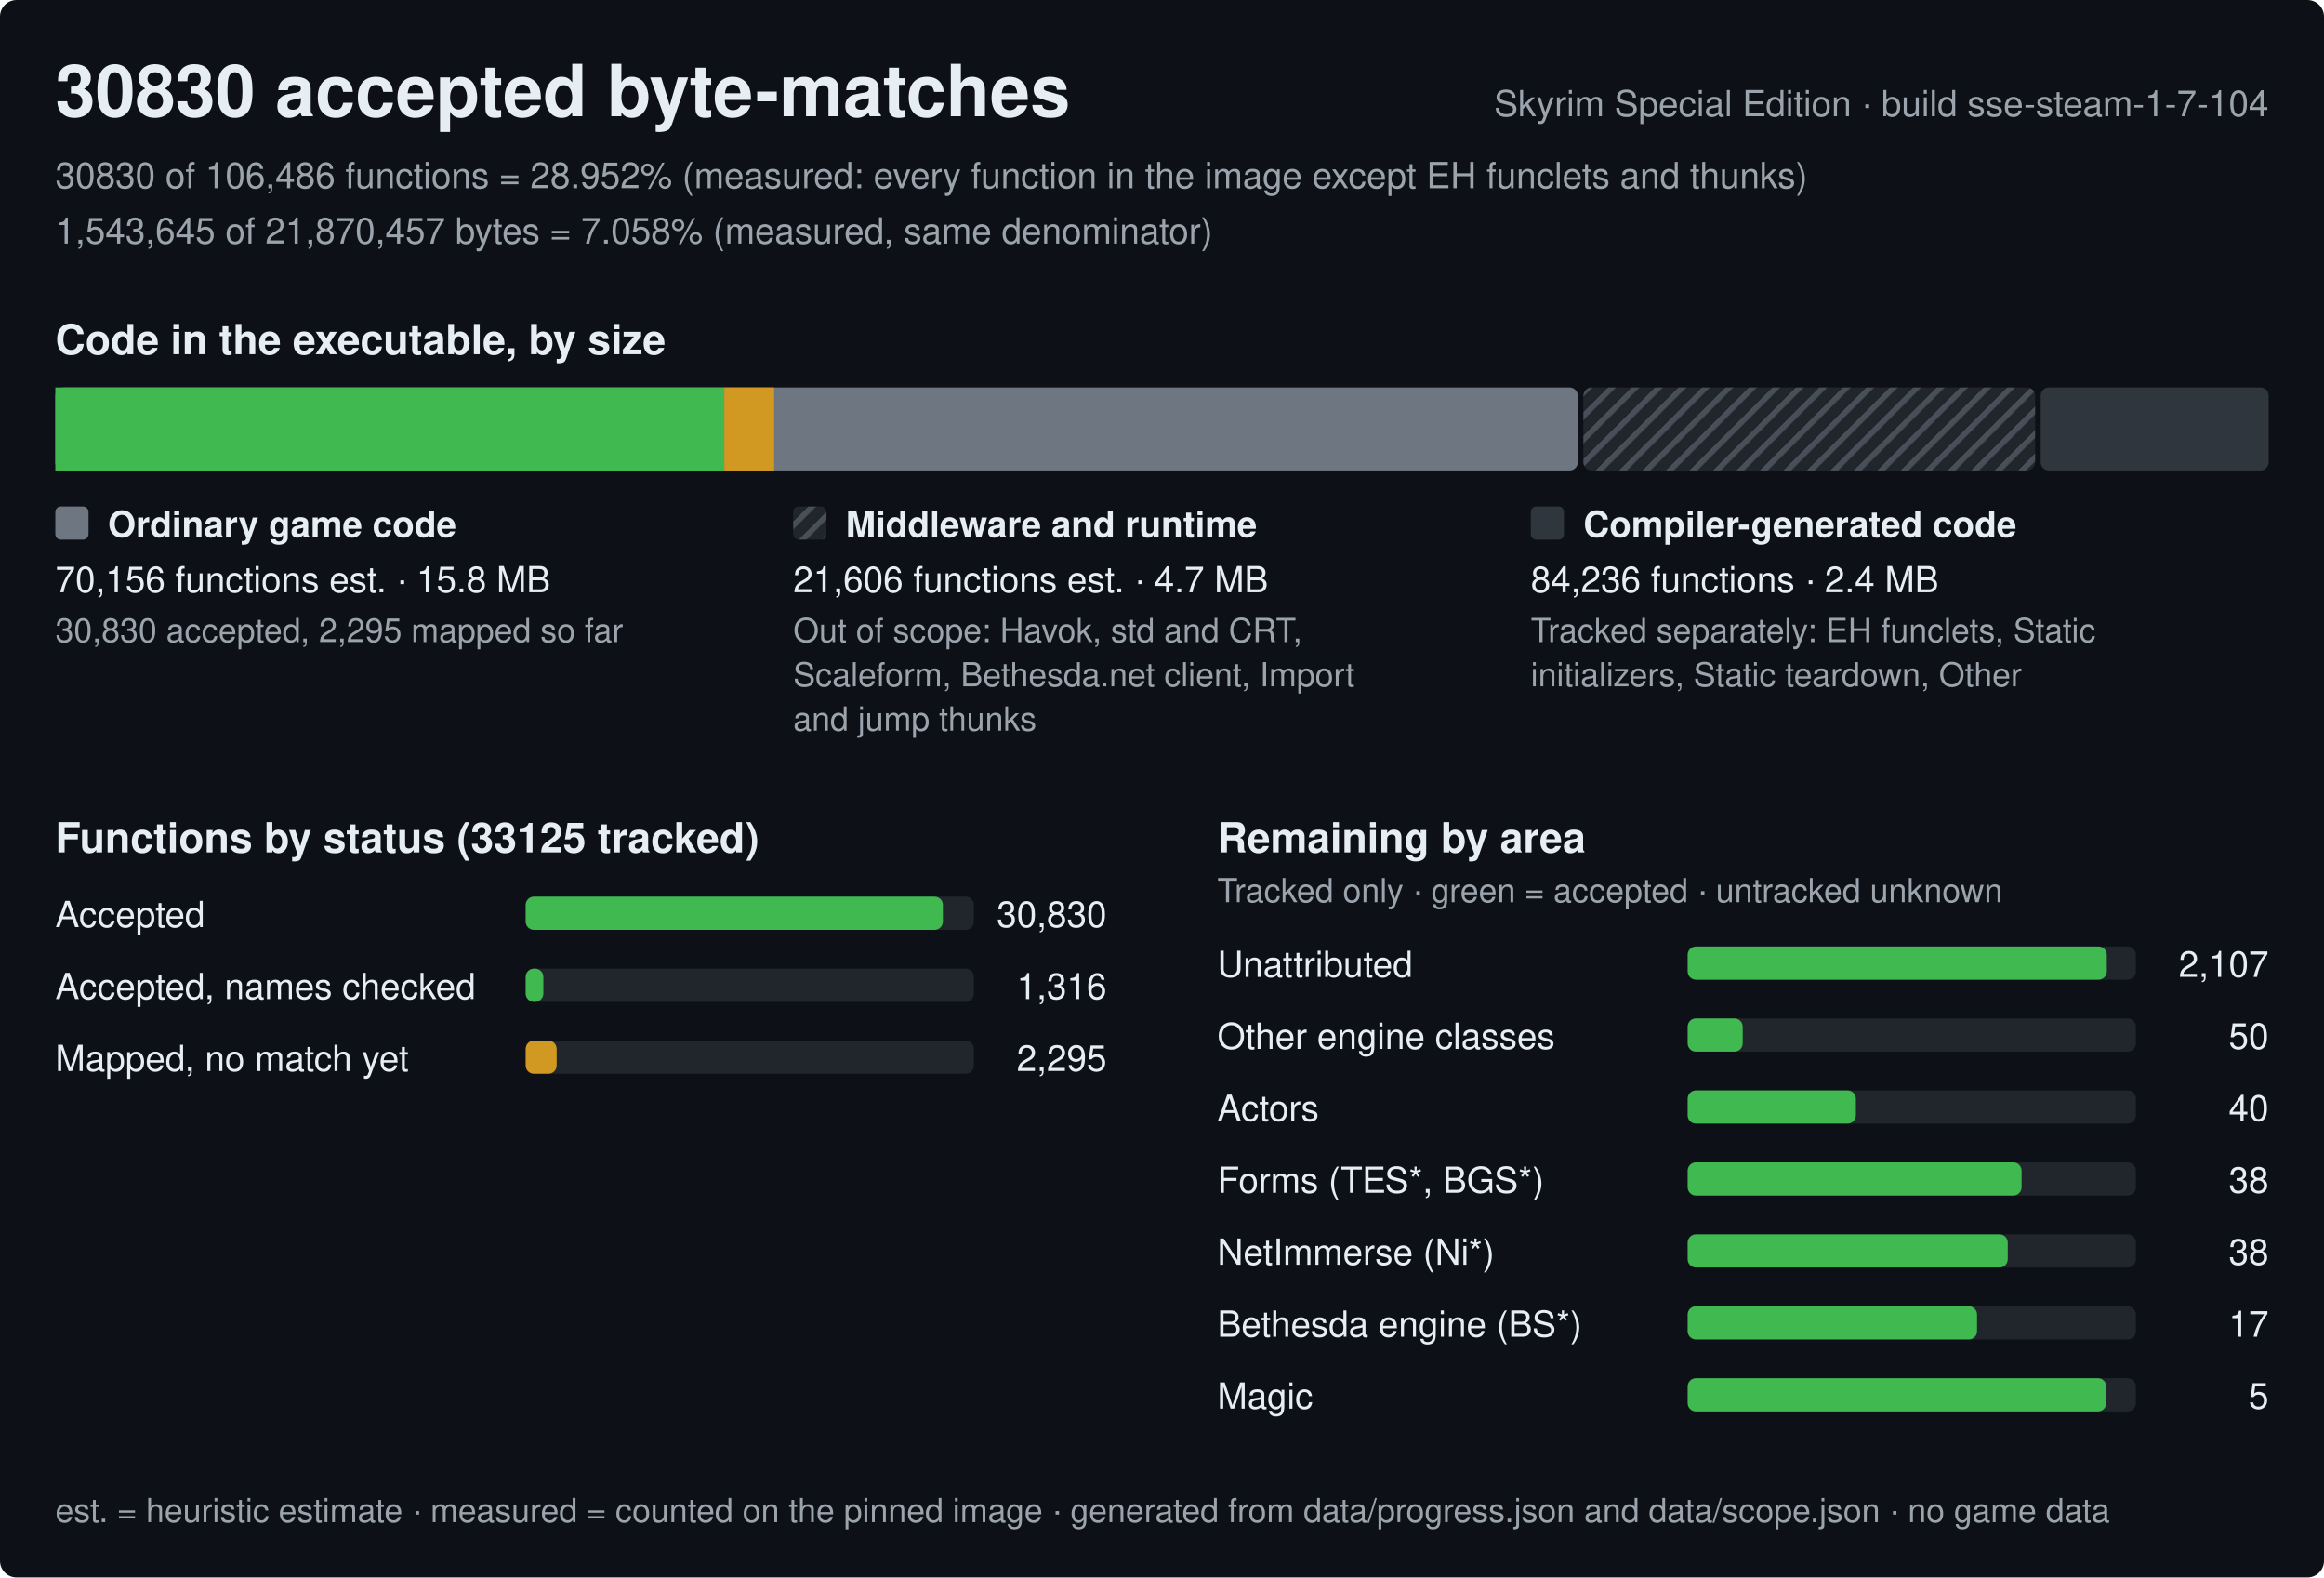
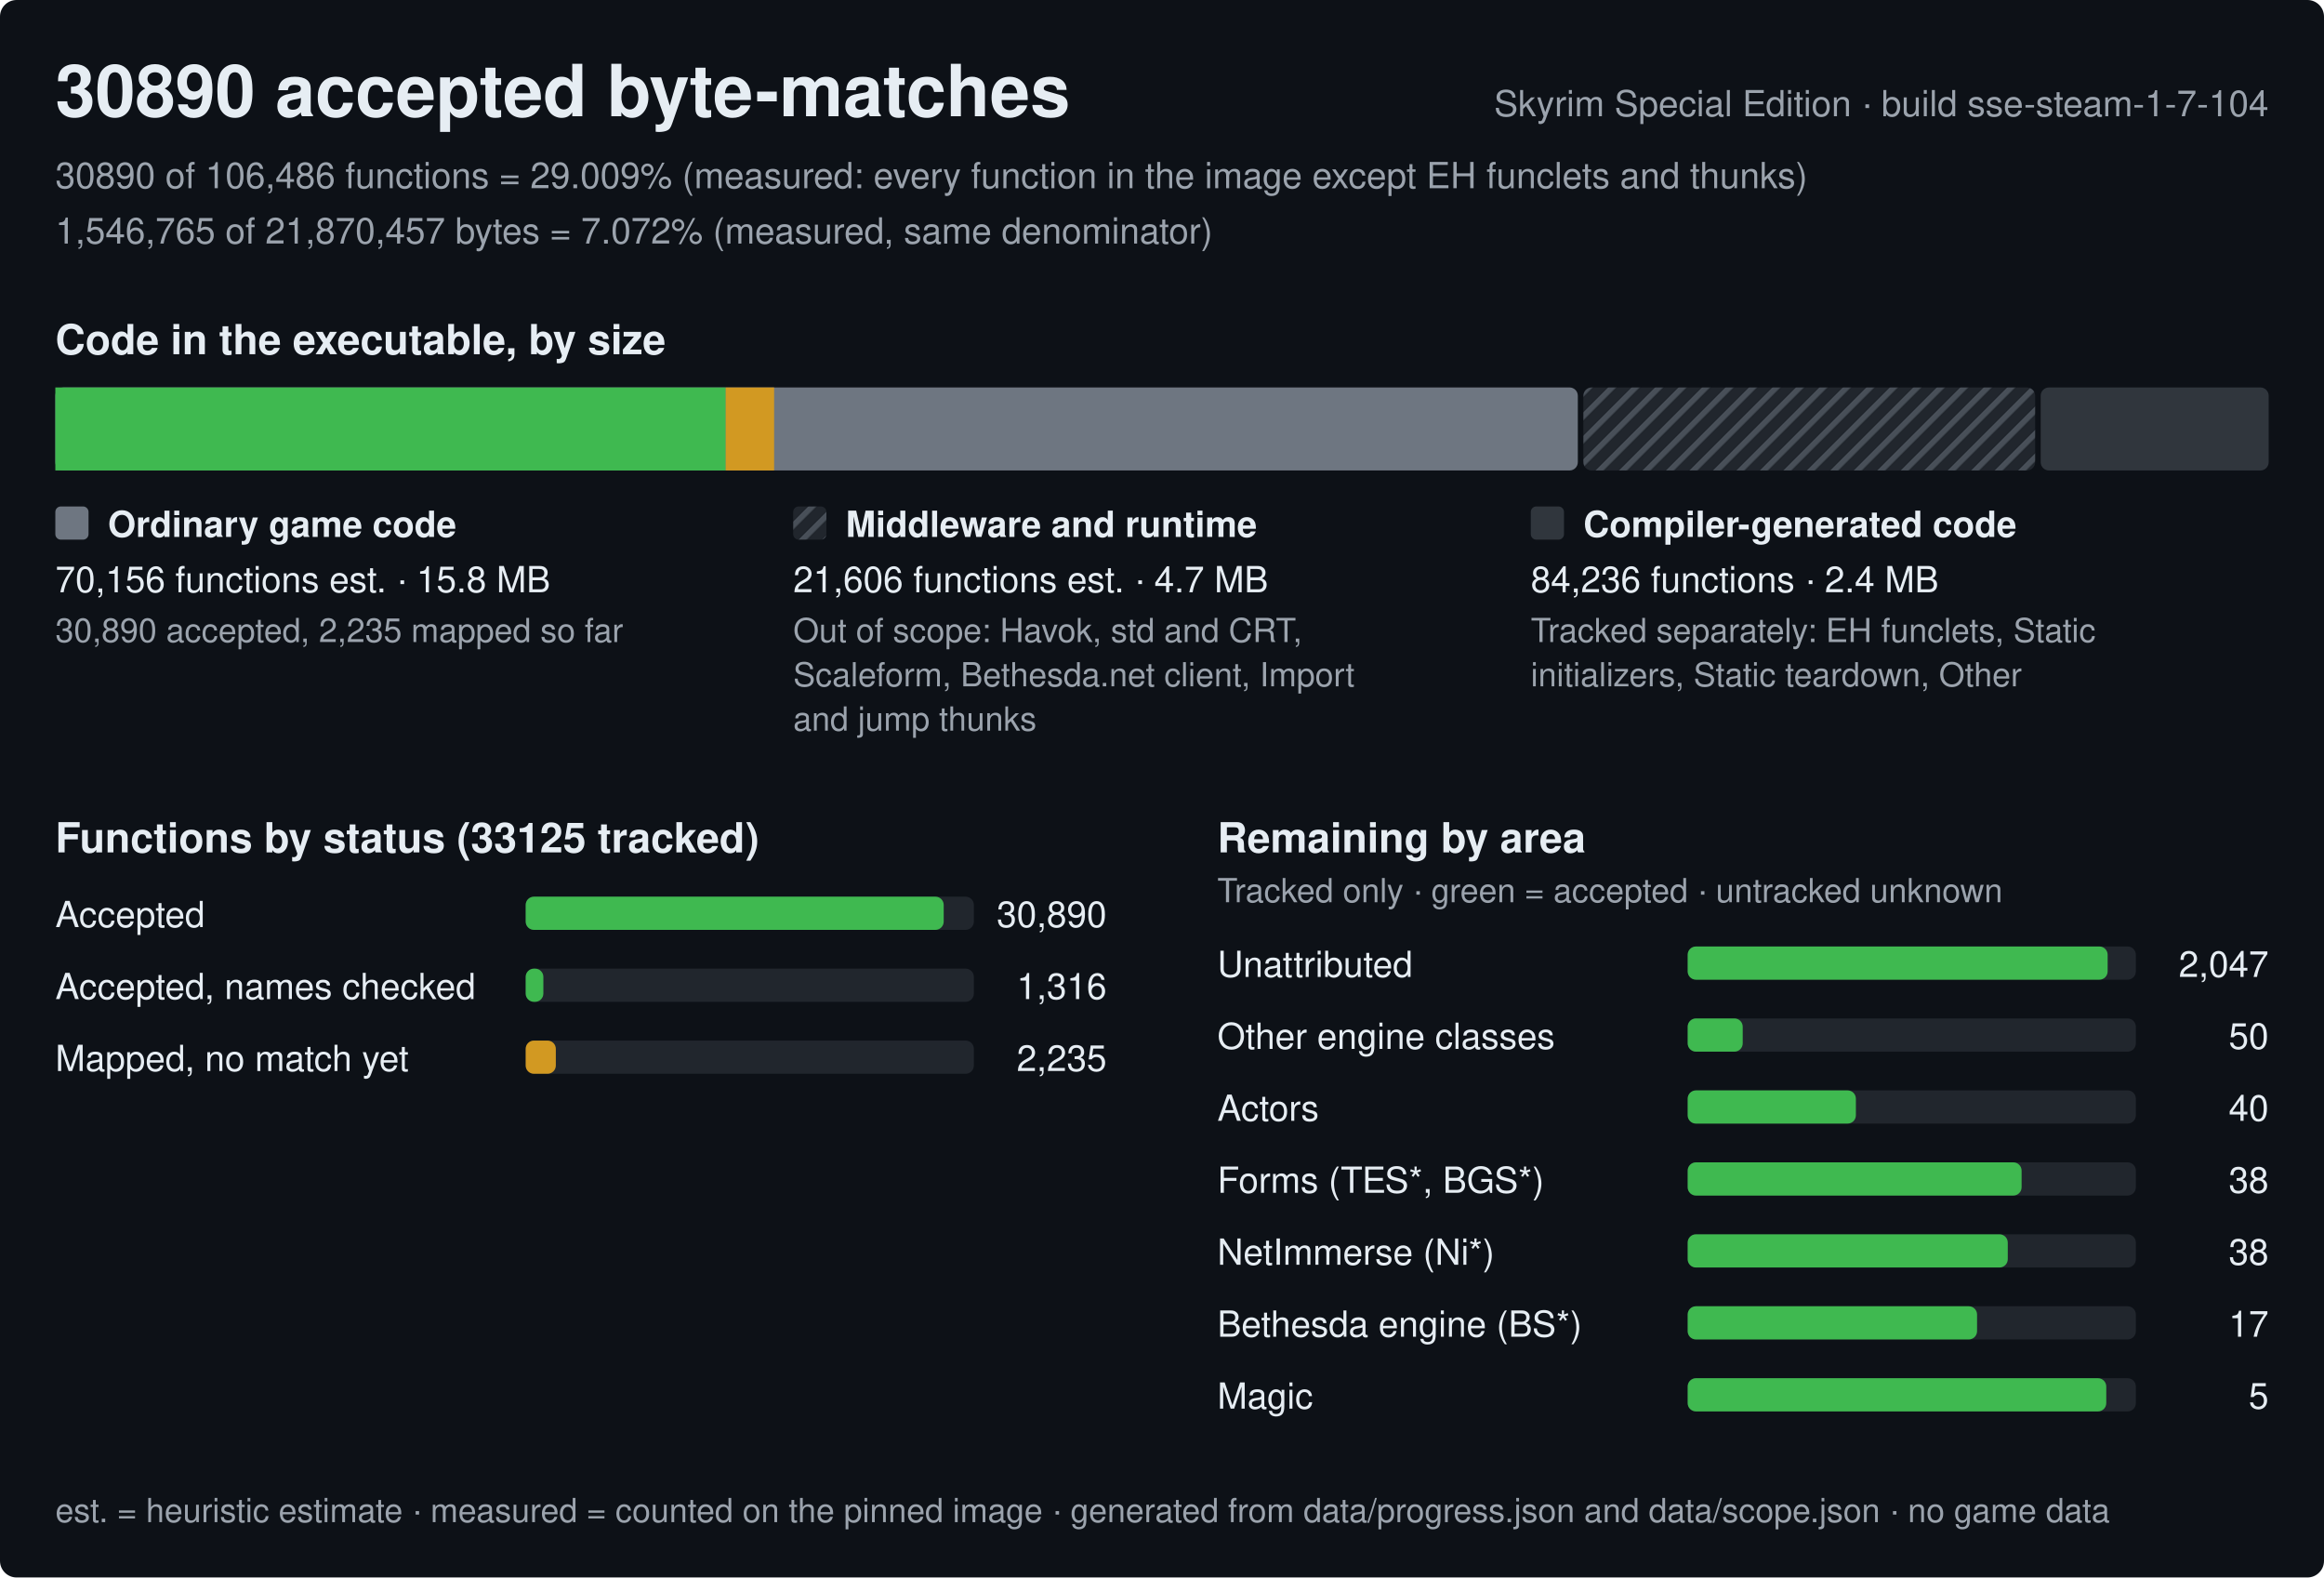
<svg xmlns="http://www.w3.org/2000/svg" width="840" height="570" viewBox="0 0 840 570" role="img" aria-label="Progress of the Skyrim Special Edition byte-matching reconstruction, build sse-steam-1-7-104">
  <style>text{font-family:-apple-system,BlinkMacSystemFont,'Segoe UI',Helvetica,Arial,sans-serif;fill:#e6edf3;white-space:pre}.h{font-size:26px;font-weight:600}.st{font-size:15px;font-weight:600}.lb{font-size:13px;font-weight:600}.bl{font-size:12px;font-weight:600;stroke:#0d1117;stroke-width:3px;paint-order:stroke;stroke-linejoin:round}.rl{font-size:13px}.fn{font-size:12px;fill:#9ba3ad}.mu{fill:#9ba3ad}</style>
  <defs>
    <pattern id="hx" width="6" height="6" patternUnits="userSpaceOnUse" patternTransform="rotate(45)">
      <rect width="6" height="6" fill="#21262d" />
      <rect width="2" height="6" fill="#484f58" />
    </pattern>
  </defs>
  <rect width="840" height="570" rx="6" fill="#0d1117" />
-   <text x="20" y="42" class="h">30830 accepted byte-matches</text>
+   <text x="20" y="42" class="h">30890 accepted byte-matches</text>
  <text x="820" y="42" class="rl mu" text-anchor="end">Skyrim Special Edition · build sse-steam-1-7-104</text>
-   <text x="20" y="68" class="rl mu">30830 of 106,486 functions = 28.952% (measured: every function in the image except EH funclets and thunks)</text>
-   <text x="20" y="88" class="rl mu">1,543,645 of 21,870,457 bytes = 7.058% (measured, same denominator)</text>
+   <text x="20" y="68" class="rl mu">30890 of 106,486 functions = 29.009% (measured: every function in the image except EH funclets and thunks)</text>
+   <text x="20" y="88" class="rl mu">1,546,765 of 21,870,457 bytes = 7.072% (measured, same denominator)</text>
  <text x="20" y="128" class="st">Code in the executable, by size</text>
  <rect x="20" y="140" width="550.3" height="30" rx="3" fill="#6e7681" />
-   <rect x="20" y="140" width="241.8" height="30" fill="#3fb950" />
-   <rect x="261.8" y="140" width="18" height="30" fill="#d29922" />
+   <rect x="20" y="140" width="242.3" height="30" fill="#3fb950" />
+   <rect x="262.3" y="140" width="17.5" height="30" fill="#d29922" />
  <rect x="572.3" y="140" width="163.3" height="30" rx="3" fill="url(#hx)" />
  <rect x="737.6" y="140" width="82.4" height="30" rx="3" fill="#30363d" />
  <rect x="20" y="183" width="12" height="12" rx="2" fill="#6e7681" />
  <text x="39" y="194" class="lb">Ordinary game code</text>
  <text x="20" y="214" class="rl">70,156 functions est. · 15.8 MB</text>
-   <text x="20" y="232" class="fn">30,830 accepted, 2,295 mapped so far</text>
+   <text x="20" y="232" class="fn">30,890 accepted, 2,235 mapped so far</text>
  <rect x="286.7" y="183" width="12" height="12" rx="2" fill="url(#hx)" />
  <text x="305.7" y="194" class="lb">Middleware and runtime</text>
  <text x="286.7" y="214" class="rl">21,606 functions est. · 4.7 MB</text>
  <text x="286.7" y="232" class="fn">Out of scope: Havok, std and CRT,</text>
  <text x="286.7" y="248" class="fn">Scaleform, Bethesda.net client, Import</text>
  <text x="286.7" y="264" class="fn">and jump thunks</text>
  <rect x="553.3" y="183" width="12" height="12" rx="2" fill="#30363d" />
  <text x="572.3" y="194" class="lb">Compiler-generated code</text>
  <text x="553.3" y="214" class="rl">84,236 functions · 2.4 MB</text>
  <text x="553.3" y="232" class="fn">Tracked separately: EH funclets, Static</text>
  <text x="553.3" y="248" class="fn">initializers, Static teardown, Other</text>
  <text x="20" y="308" class="st">Functions by status (33125 tracked)</text>
  <text x="20" y="335" class="rl">Accepted</text>
  <rect x="190" y="324" width="162.0" height="12" rx="3" fill="#21262d" />
-   <rect x="190" y="324" width="150.8" height="12" rx="3" fill="#3fb950" />
-   <text x="400.0" y="335" class="rl" text-anchor="end">30,830</text>
+   <rect x="190" y="324" width="151.1" height="12" rx="3" fill="#3fb950" />
+   <text x="400.0" y="335" class="rl" text-anchor="end">30,890</text>
  <text x="20" y="361" class="rl">Accepted, names checked</text>
  <rect x="190" y="350" width="162.0" height="12" rx="3" fill="#21262d" />
  <rect x="190" y="350" width="6.4" height="12" rx="3" fill="#3fb950" />
  <text x="400.0" y="361" class="rl" text-anchor="end">1,316</text>
  <text x="20" y="387" class="rl">Mapped, no match yet</text>
  <rect x="190" y="376" width="162.0" height="12" rx="3" fill="#21262d" />
-   <rect x="190" y="376" width="11.2" height="12" rx="3" fill="#d29922" />
-   <text x="400.0" y="387" class="rl" text-anchor="end">2,295</text>
+   <rect x="190" y="376" width="10.9" height="12" rx="3" fill="#d29922" />
+   <text x="400.0" y="387" class="rl" text-anchor="end">2,235</text>
  <text x="440.0" y="308" class="st">Remaining by area</text>
  <text x="440.0" y="326" class="fn">Tracked only · green = accepted · untracked unknown</text>
  <text x="440.0" y="353" class="rl">Unattributed</text>
  <rect x="610.0" y="342" width="162.0" height="12" rx="3" fill="#21262d" />
-   <rect x="610.0" y="342" width="151.5" height="12" rx="3" fill="#3fb950" />
-   <text x="820.0" y="353" class="rl" text-anchor="end">2,107</text>
+   <rect x="610.0" y="342" width="151.8" height="12" rx="3" fill="#3fb950" />
+   <text x="820.0" y="353" class="rl" text-anchor="end">2,047</text>
  <text x="440.0" y="379" class="rl">Other engine classes</text>
  <rect x="610.0" y="368" width="162.0" height="12" rx="3" fill="#21262d" />
  <rect x="610.0" y="368" width="19.9" height="12" rx="3" fill="#3fb950" />
  <text x="820.0" y="379" class="rl" text-anchor="end">50</text>
  <text x="440.0" y="405" class="rl">Actors</text>
  <rect x="610.0" y="394" width="162.0" height="12" rx="3" fill="#21262d" />
  <rect x="610.0" y="394" width="60.8" height="12" rx="3" fill="#3fb950" />
  <text x="820.0" y="405" class="rl" text-anchor="end">40</text>
  <text x="440.0" y="431" class="rl">Forms (TES*, BGS*)</text>
  <rect x="610.0" y="420" width="162.0" height="12" rx="3" fill="#21262d" />
  <rect x="610.0" y="420" width="120.7" height="12" rx="3" fill="#3fb950" />
  <text x="820.0" y="431" class="rl" text-anchor="end">38</text>
  <text x="440.0" y="457" class="rl">NetImmerse (Ni*)</text>
  <rect x="610.0" y="446" width="162.0" height="12" rx="3" fill="#21262d" />
  <rect x="610.0" y="446" width="115.7" height="12" rx="3" fill="#3fb950" />
  <text x="820.0" y="457" class="rl" text-anchor="end">38</text>
  <text x="440.0" y="483" class="rl">Bethesda engine (BS*)</text>
  <rect x="610.0" y="472" width="162.0" height="12" rx="3" fill="#21262d" />
  <rect x="610.0" y="472" width="104.6" height="12" rx="3" fill="#3fb950" />
  <text x="820.0" y="483" class="rl" text-anchor="end">17</text>
  <text x="440.0" y="509" class="rl">Magic</text>
  <rect x="610.0" y="498" width="162.0" height="12" rx="3" fill="#21262d" />
  <rect x="610.0" y="498" width="151.3" height="12" rx="3" fill="#3fb950" />
  <text x="820.0" y="509" class="rl" text-anchor="end">5</text>
  <text x="20" y="550" class="fn">est. = heuristic estimate · measured = counted on the pinned image · generated from data/progress.json and data/scope.json · no game data</text>
</svg>
